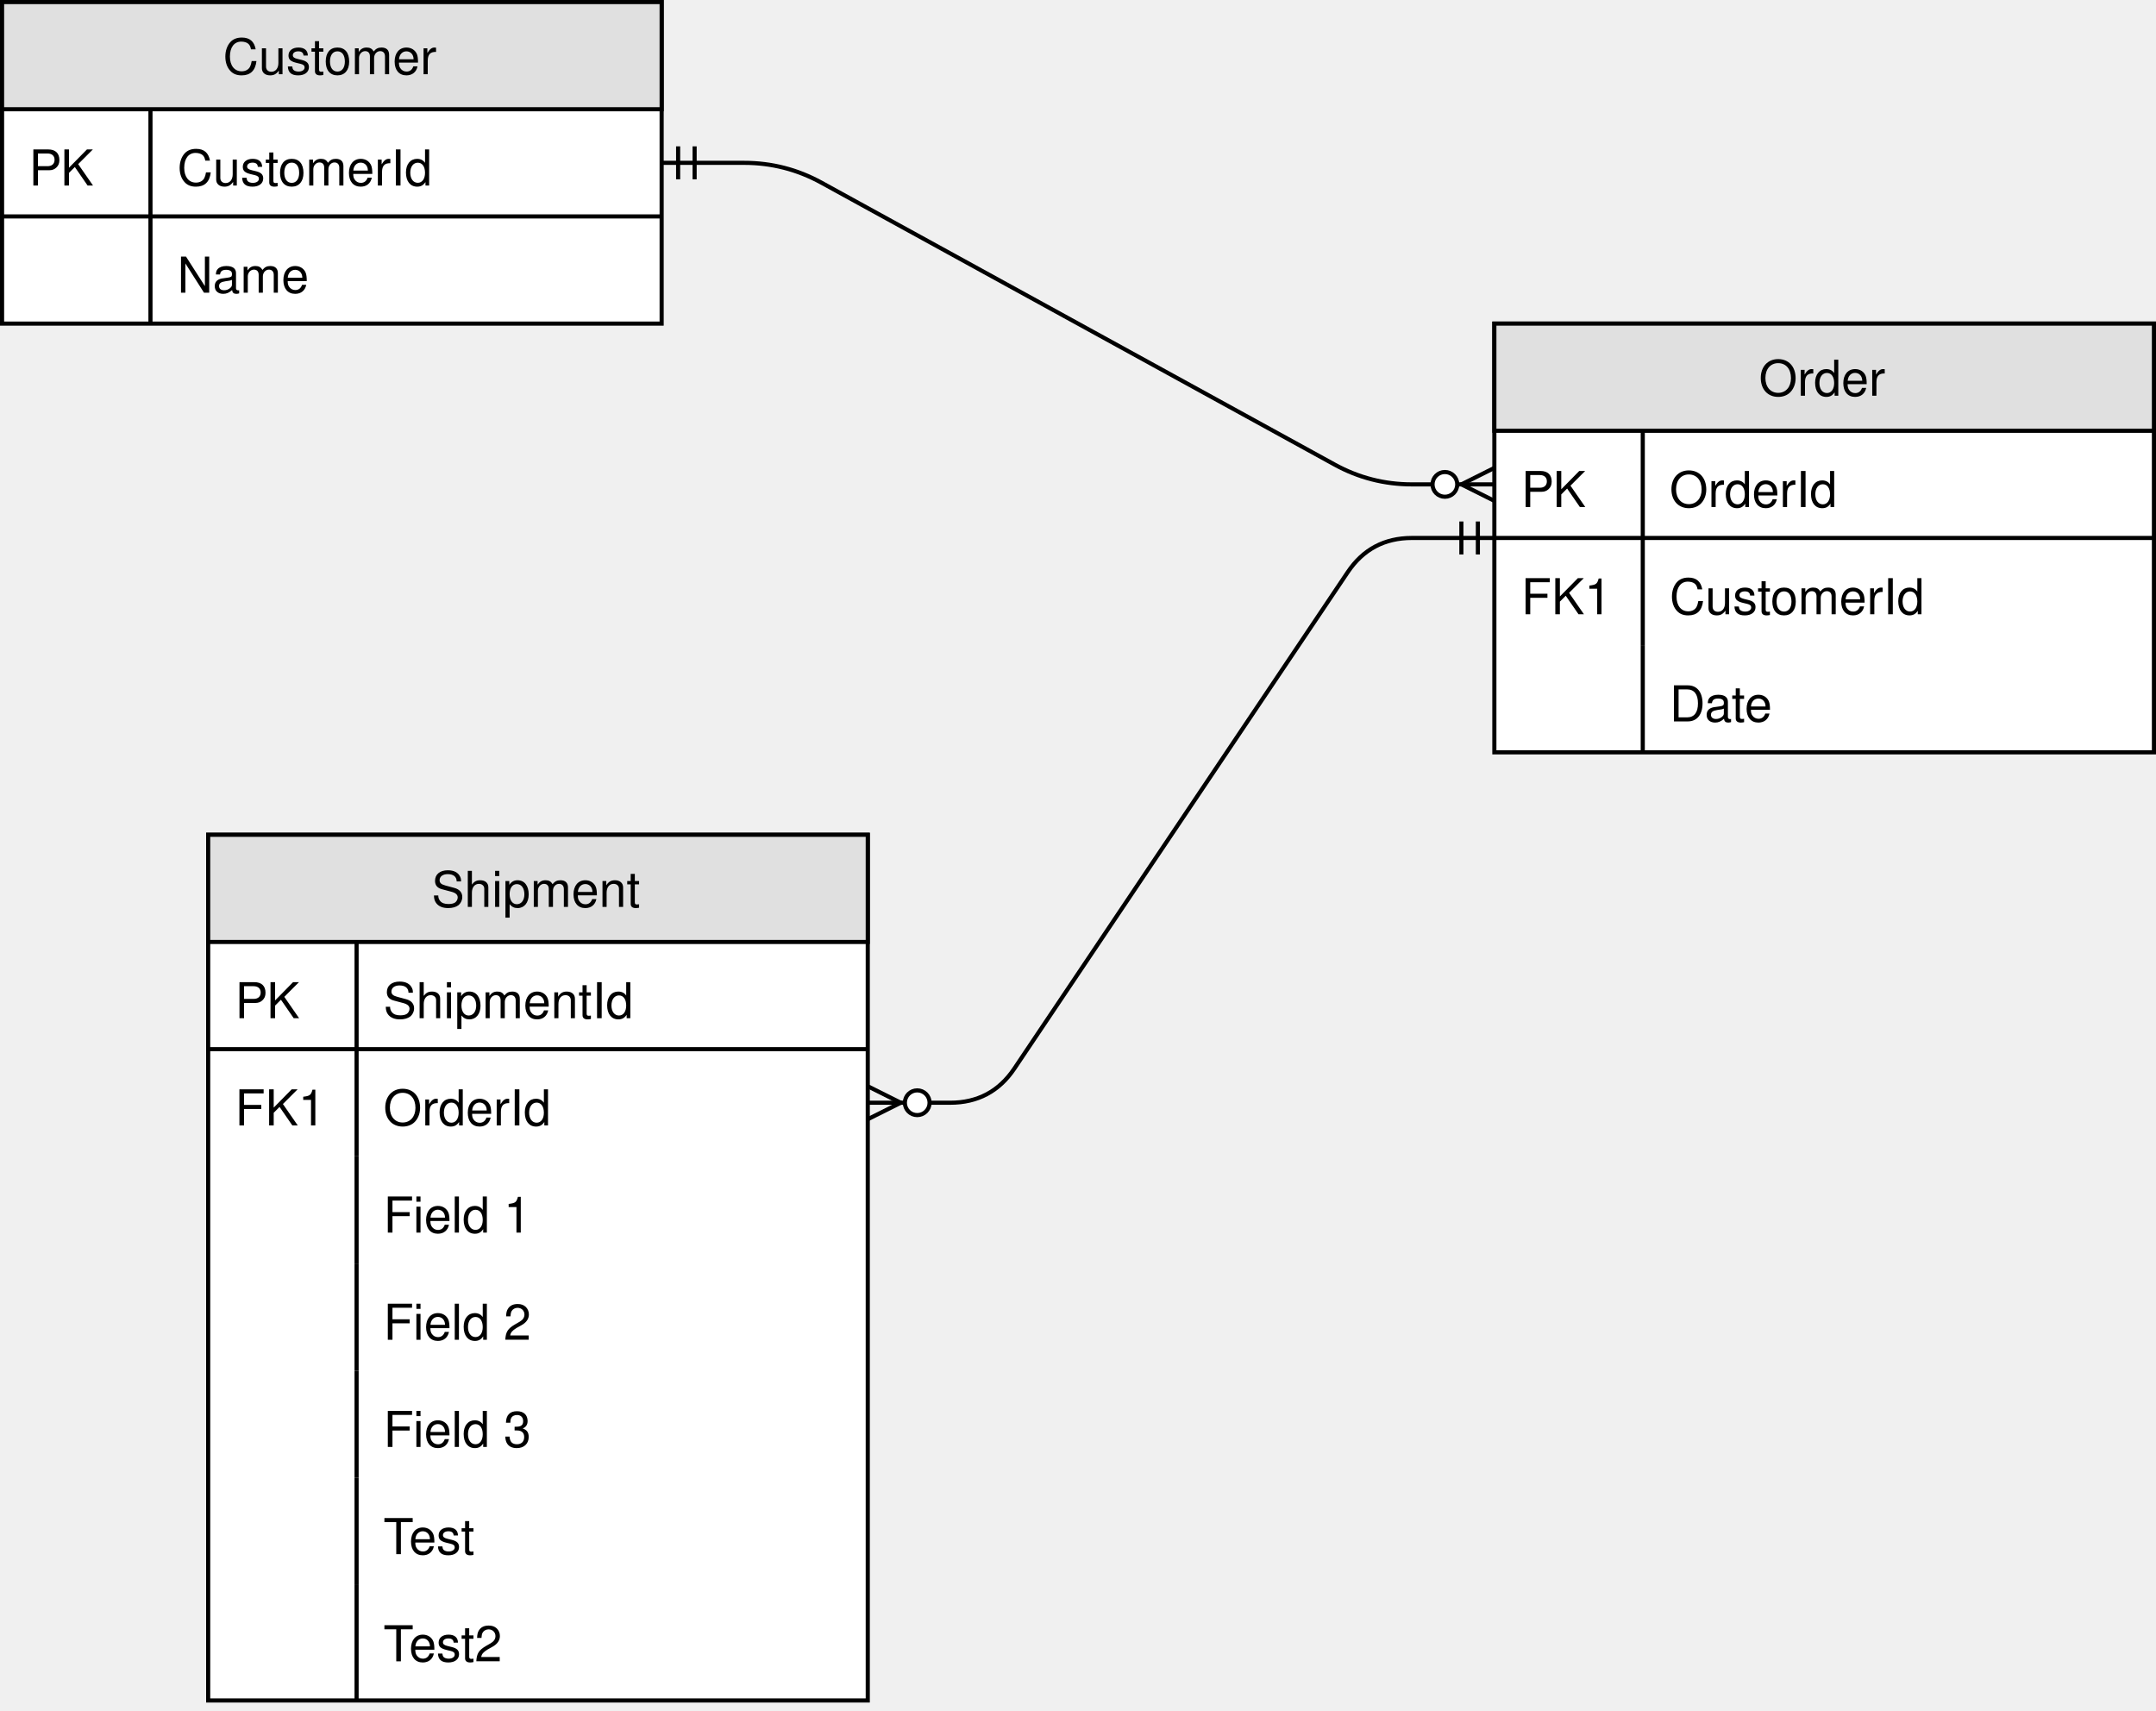
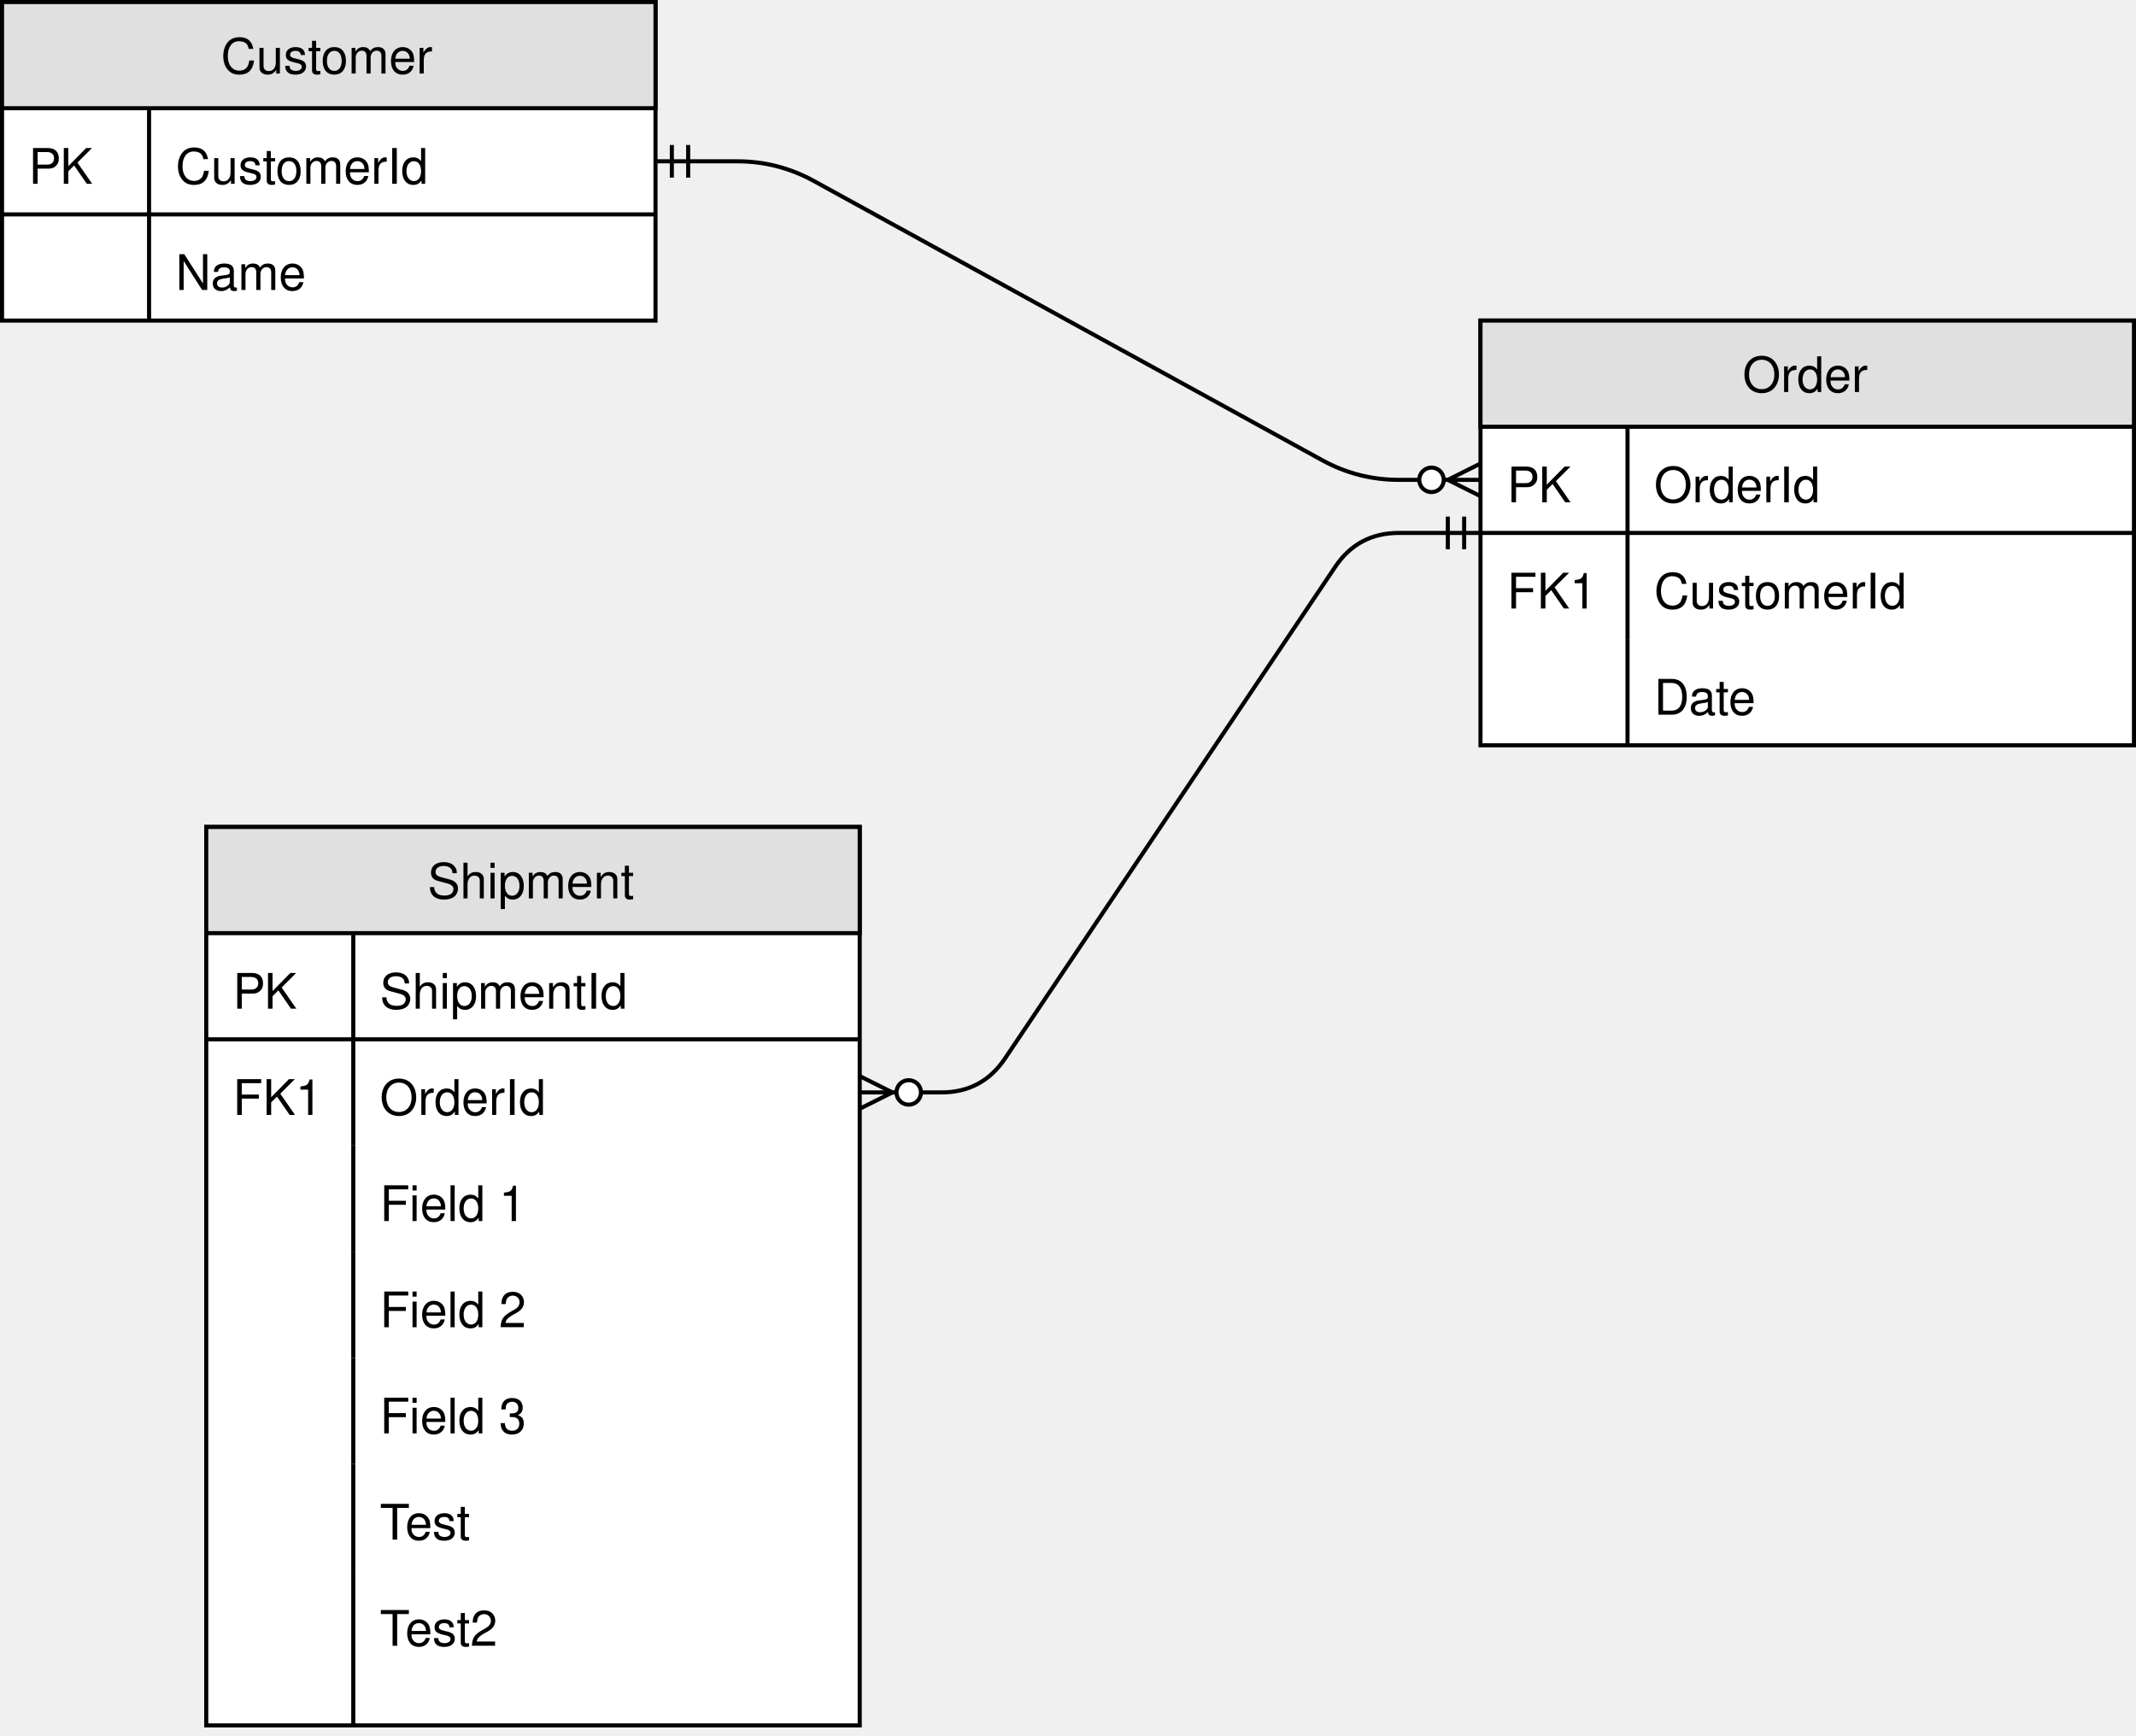
- <svg xmlns="http://www.w3.org/2000/svg" width="523px" height="415px" version="1.1" content="%3Cmxfile%20userAgent%3D%22Mozilla%2F5.0%20(Macintosh%3B%20Intel%20Mac%20OS%20X%2010_12_3)%20AppleWebKit%2F537.36%20(KHTML%2C%20like%20Gecko)%20Chrome%2F55.0.288.95%20Safari%2F537.36%22%20version%3D%22%40DRAWIO-VERSION%40%22%20editor%3D%22www.draw.io%22%20type%3D%22github%22%3E%3Cdiagram%20name%3D%22Page-1%22%3E7Vxdb%2BI4FP01PO4qTkIojwPTzq6ms1OVSvNsEgPWmDhyzFD669dO7Hy5oaG0kEhuqyq%2Bdvx1j0%2BuTwwjb759%2FsZgsvlBI0RGrhM9j7yvI9eduL74Lw2H3BD4N7lhzXCUm0BpWOAXpIyOsu5whNJaQU4p4TipG0MaxyjkNRtkjO7rxVaU1FtN4BoZhkUIiWn9hSO%2Bya03blDa%2F0F4vdEtg2Ca5yxh%2BHvN6C5W7Y1cb5X95NlbqOtSA003MKL7ism7HXlzRinPr7bPc0Tk1Oppy%2B%2B7a8kt%2Bs1QzLvc4E1D4E6cKPSD1XIVrf5SNfyBZKfmYr5LOd0ipjrMD3qS0j3eEhiL1GxFY75QOY5IhxtMont4oDvZi5SLWdGp2YYy%2FCLKQyKygDCIbMYVBsQMi9owIXNKKMva8ZAjf2t3LmSNqi2GUnHvgx4yKEz3MOW6P5QQmKR4mfVQFtlCtsbxjHIxNlVIj%2Beu3rzyn6hVuhVFurT2XJbgjP4uoCLrNx2hZxYxjp4rJuWYb0hMMmcHUUTlTtWa0WtIJfclIEGgYLSpgHGiykG1BtZFxUVbj2LNwHgtJqNoDGhEHhrpt5rTa0I3BwlHLIYczeR0pVX0iYvKOEtThsmO%2BHRb8flvZCJ0AxN5KdzAMSTlsL0Zp4nyHUErDROmhiWvlxoa0puQ4HUsrvOyM%2BlDLNjiizJnldVgG9NsXaQJDHG8vs%2Bb8J3S9Kia8oWJivpWJAPTBkcRijOwccjhslhRCcUxz6Z4PBN%2FwhFz5%2B%2FxaCyGORdpUKbFnyzO%2BJzGApcQZwBEYjHskVwQs4jR5EnAHxXDPgXY1aXumyhvJZS3YX%2BoA%2BpU4FVxXkPcKfDyDHg9fD8bVssqy7yCkk7oakDpo5D0FljkGFsprXV1Np1dPKlVP2pPuxoIKl73ggs53Tec%2Fh%2Fcos9hE8eyyfHH5PkEMnavSCBjA0uWPjq72m9xdb%2FpIzBc%2FpNFNl6%2BeLzsB40Q1u8YSQDHf0%2FI7DXb62nIPHkdnzZe7mW8HHSGfR%2Fi5RsbL5%2FzwJu0OLvfD7yp4fTP3oPbqPnUqPlkGrlq1Kx13wqk7r4DSySd3T1tcXe%2FiQSYavNXEQZZDhkoh0w6StSfAyZTGrYE0l1ladtu9ZxBTMHWcDqK1khH4GICMD88IgI5pvFtmTNDcfRFvjkUhW4fXxCjT%2FQHjA96v13mbWEc%2FcxZ4Z1b2pTuWIhaRqT6z%2FXCPhI2yoEdXZbVdei8uvFVRpZNyB9U6%2BaR3fCDRGJlJ%2BzUd8Le1KlXkY9Y3eVWXkc2KvIbFbnNivJpMSr6iG0yMGXgxQYnW6SaslLO5aQc4NfffQpHdXyyAOdN8HaQcjzQTykHmPKyxqiVc3op54A2Tbufeg4wxWwr6JwSRo1b3N3zMOrCGrHdi538FvRkHrmuoGMKw1bQOYlIhikNA1MbvsOICBpxzve%2BpZIrUclVdR3X1IYtj3R39jCV4bGp62geOd%2F7lkeuxCPFQYvrHM0yBR5LJJ29XazIgRGJqZhoIvEskQyWSLx36nMfgylTJLFE0p1IBiGRBCjw4TScBlHkBmAVvnKw90mO3lLIUClkfEGd1UCTZZDuDNK6FIdFIKbEKgnE7maGyyA3XRXWI5%2FIfDecTIHVMkhnBvl8cfUDXG4qYeZxOcPnwzrsombu6GEX0LfTLs1DKgUPnHraxWt%2B5lp%2Fi8DZp11EsvwOgbx4%2BT0N3u3%2F%3C%2Fdiagram%3E%3C%2Fmxfile%3E" resource="https://test.draw.io/?dev=1&amp;splash=0#Halderg%2Fsandbox%2Fmaster%2Fimages%252Fschema.svg" style="background-color: rgb(255, 255, 255);">
+ <svg xmlns="http://www.w3.org/2000/svg" width="523px" height="425px" version="1.1" content="%3Cmxfile%20userAgent%3D%22Mozilla%2F5.0%20(Macintosh%3B%20Intel%20Mac%20OS%20X%2010_12_3)%20AppleWebKit%2F537.36%20(KHTML%2C%20like%20Gecko)%20Chrome%2F55.0.288.95%20Safari%2F537.36%22%20version%3D%22%40DRAWIO-VERSION%40%22%20editor%3D%22www.draw.io%22%20type%3D%22github%22%3E%3Cdiagram%20name%3D%22Page-1%22%3E7Vxbb6M4GP01edwVt5DmcZJpZ1fT2amaSvPsgEOscTAyzqTpr18bbG4uKTRtApLbqsKfjW%2Ff8eHzwcnEXe6ev1GQbH%2BQEOKJY4XPE%2FfrxHFmjsf%2FC8MxN%2FjeTW6IKApzk10aVugFSqMlrXsUwrRWkBGCGUrqxoDEMQxYzQYoJYd6sQ3B9VYTEEHNsAoA1q2%2FUMi2ufXG8Uv7PxBFW9Wy7c%2FznDUIfkeU7GPZ3sRxN9lPnr0Dqi450HQLQnKomNzbibukhLD8ave8hFhMrZq2%2FL67ltyi3xTGrMsN7jywnZkVBp6%2FWW%2FCzV%2Byhj8A7%2BVcLPcpIztIZYfZUU1SekA7DGKeWmxIzFYyx%2BLpYItweA%2BOZC96kTI%2BKyq12BKKXnh5gHmWzQ08mzKJAT7DvDaE8ZJgQrN2XGiJ39qdK1GjbIvClN%2F7oIZsF6Z7kDLVH4IxSFK0znooiuwAjVC8IIyPTRZS47mrNy%2F9x2sVboWhKq08lyUYJb8LqIj6dUeomYWUweeKSTrmG%2BSTzOiRF5G5c7lm1BqSyUMJSNuXMNpWwDiT5YBcA1FRcdHWI18zII74ZBSN2QqRx0b6rebUmlDNAcwgjQGDCzFdaRV9%2FKIyztKUYbIjPp1WfP4b6gjdgkRccjcwBHA5bHfBSCJ9h%2BFGwYTKYYnrtYKG8CbAKIr5dV52IXyIOFt8keasshpsY5KtizQBAYqj%2B7wJzypNj7Ipj5sIr2%2BDMzBtURjCOAMbAwysixWVEBSzbIqnC%2F7HHbG0%2Fp5OpnyYS562yzT%2FE8UpW5KY4xKgDICQL4YDFAtiEVKSPHH4w2LYfYBdXeqejvJWQnkb9sc6oPoCr4rzGuL6wMvV4PXw%2FWxYrass8wpKOqGrAaWPQtJbYBFjbKW01tXZdHbxpJb9qD3taiCoeN31L%2BR0T3P6f2AHP4dNLMMmpx%2BT5xPI1LkigUw1LBn66Oxqr8XVw6YPX3P5TxqaePni8bLnN0JYr2MkYVvee0Jmt9neQEPm2ev4NPHyIONlvzPshxAv35h4%2BZwH3qzF2cN%2B4M01p3%2F2HtxEzX2j5t40ctWoWem%2BFUjdfbcNkXR297zF3cMmEltXm7%2FyMMhwyEg5ZNZRov4cMOnSsCGQ7ipL23Zr4AyiC7aa02EYQRWB8wlA7PgIMWCIxLdlzgLG4Rfx5pAXun18gZQ8kR8gPqr9dpm3A3H4M2eFd25pU7KnAWwZkew%2FUwv7RNgoBnZyWVbXofXqxlcaaTYhf2Ctmyd2ww8CiZWdsFXfCbtzq15FPmJ5l1N5HdmoyGtU5DQryqdFq%2Bgjtsm2LgOvtijZQdmUkXIuJ%2BXYXv3dJ3dUxyeLY70J3g5SjmsPU8qxdXlZYdTIOYOUc%2Bw2TXuYeo6ti9lG0OkTRk1b3D3wMOrCGrHZi%2FV%2BC9qbR64r6OjCsBF0ehHJOKVhW9eG7xDEnEas871vqORKVHJVXcfRtWHDI92dPU5leKrrOopHzve%2B4ZEr8Uhx0OI6R7N0gccQSWdvFytyZESiKyaKSFxDJKMlEved%2BtzHYEoXSQyRdCeSUUgkPvQ9MA%2Fmfhg6vr0JXjnY%2ByRGbyhkrBQyvaDOqqHJMEh3BmldiuMiEF1iFQRidjPjZZCbjgqre%2BITme%2BGky6wGgbpzCCfLq5%2BhMt1JUw%2FLqf5fFyHXeTMnTzsYg%2FttEvzkErBA31Pu7jNz1yrbxE4%2B7QLT5bfIZAXL7%2Bnwb39Hw%3D%3D%3C%2Fdiagram%3E%3C%2Fmxfile%3E" resource="https://test.draw.io/?dev=1&amp;lang=de&amp;splash=0#Halderg%2Fsandbox%2Fmaster%2Fimages%252Fschema.svg" style="background-color: rgb(255, 255, 255);">
  <defs>
    <clipPath id="mx-clip-41-32-114-24-0">
      <rect x="41" y="32" width="114" height="24" />
    </clipPath>
    <clipPath id="mx-clip-5-32-26-24-0">
      <rect x="5" y="32" width="26" height="24" />
    </clipPath>
    <clipPath id="mx-clip-41-58-114-24-0">
      <rect x="41" y="58" width="114" height="24" />
    </clipPath>
    <clipPath id="mx-clip-403-110-114-24-0">
      <rect x="403" y="110" width="114" height="24" />
    </clipPath>
    <clipPath id="mx-clip-367-110-26-24-0">
      <rect x="367" y="110" width="26" height="24" />
    </clipPath>
    <clipPath id="mx-clip-403-136-114-24-0">
      <rect x="403" y="136" width="114" height="24" />
    </clipPath>
    <clipPath id="mx-clip-367-136-26-24-0">
      <rect x="367" y="136" width="26" height="24" />
    </clipPath>
    <clipPath id="mx-clip-403-162-114-24-0">
      <rect x="403" y="162" width="114" height="24" />
    </clipPath>
    <clipPath id="mx-clip-91-234-114-24-0">
      <rect x="91" y="234" width="114" height="24" />
    </clipPath>
    <clipPath id="mx-clip-55-234-26-24-0">
      <rect x="55" y="234" width="26" height="24" />
    </clipPath>
    <clipPath id="mx-clip-91-260-114-24-0">
      <rect x="91" y="260" width="114" height="24" />
    </clipPath>
    <clipPath id="mx-clip-55-260-26-24-0">
      <rect x="55" y="260" width="26" height="24" />
    </clipPath>
    <clipPath id="mx-clip-91-286-114-24-0">
      <rect x="91" y="286" width="114" height="24" />
    </clipPath>
    <clipPath id="mx-clip-91-312-114-24-0">
      <rect x="91" y="312" width="114" height="24" />
    </clipPath>
    <clipPath id="mx-clip-91-338-114-24-0">
      <rect x="91" y="338" width="114" height="24" />
    </clipPath>
    <clipPath id="mx-clip-91-364-114-24-0">
      <rect x="91" y="364" width="114" height="24" />
    </clipPath>
-     <clipPath id="mx-clip-91-390-114-26-0">
-       <rect x="91" y="390" width="114" height="26" />
+     <clipPath id="mx-clip-91-390-114-36-0">
+       <rect x="91" y="390" width="114" height="36" />
    </clipPath>
  </defs>
  <g transform="translate(0.5,0.5)">
    <rect x="0" y="0" width="160" height="78" fill="#ffffff" stroke="#000000" pointer-events="none" />
    <path d="M 0 26 L 0 0 L 160 0 L 160 26 Z" fill="#e0e0e0" stroke="#000000" stroke-miterlimit="10" pointer-events="none" />
    <g fill="#000000" font-family="Helvetica" text-anchor="middle" font-size="12px">
      <text x="79.5" y="17.5">Customer</text>
    </g>
    <path d="M 160 52 L 0 52" fill="none" stroke="#000000" stroke-miterlimit="10" pointer-events="none" />
    <g fill="#000000" font-family="Helvetica" text-decoration="underline" clip-path="url(#mx-clip-41-32-114-24-0)" font-size="12px">
      <text x="42.5" y="44.5">CustomerId</text>
    </g>
    <path d="M 36 26 L 36 52" fill="none" stroke="#000000" stroke-miterlimit="10" pointer-events="none" />
    <g fill="#000000" font-family="Helvetica" clip-path="url(#mx-clip-5-32-26-24-0)" font-size="12px">
      <text x="6.5" y="44.5">PK</text>
    </g>
    <g fill="#000000" font-family="Helvetica" clip-path="url(#mx-clip-41-58-114-24-0)" font-size="12px">
      <text x="42.5" y="70.5">Name</text>
    </g>
    <path d="M 36 52 L 36 78" fill="none" stroke="#000000" stroke-miterlimit="10" pointer-events="none" />
    <rect x="362" y="78" width="160" height="104" fill="#ffffff" stroke="#000000" pointer-events="none" />
    <path d="M 362 104 L 362 78 L 522 78 L 522 104 Z" fill="#e0e0e0" stroke="#000000" stroke-miterlimit="10" pointer-events="none" />
    <g fill="#000000" font-family="Helvetica" text-anchor="middle" font-size="12px">
      <text x="441.5" y="95.5">Order</text>
    </g>
    <path d="M 522 130 L 362 130" fill="none" stroke="#000000" stroke-miterlimit="10" pointer-events="none" />
    <g fill="#000000" font-family="Helvetica" text-decoration="underline" clip-path="url(#mx-clip-403-110-114-24-0)" font-size="12px">
      <text x="404.5" y="122.5">OrderId</text>
    </g>
    <path d="M 398 104 L 398 130" fill="none" stroke="#000000" stroke-miterlimit="10" pointer-events="none" />
    <g fill="#000000" font-family="Helvetica" clip-path="url(#mx-clip-367-110-26-24-0)" font-size="12px">
      <text x="368.5" y="122.5">PK</text>
    </g>
    <g fill="#000000" font-family="Helvetica" clip-path="url(#mx-clip-403-136-114-24-0)" font-size="12px">
      <text x="404.5" y="148.5">CustomerId</text>
    </g>
    <path d="M 398 130 L 398 156" fill="none" stroke="#000000" stroke-miterlimit="10" pointer-events="none" />
    <g fill="#000000" font-family="Helvetica" clip-path="url(#mx-clip-367-136-26-24-0)" font-size="12px">
      <text x="368.5" y="148.5">FK1</text>
    </g>
    <g fill="#000000" font-family="Helvetica" clip-path="url(#mx-clip-403-162-114-24-0)" font-size="12px">
      <text x="404.5" y="174.5">Date</text>
    </g>
    <path d="M 398 156 L 398 182" fill="none" stroke="#000000" stroke-miterlimit="10" pointer-events="none" />
    <path d="M 160 39 L 180 39 Q 190 39 198.76 43.81 L 323.24 112.19 Q 332 117 342 117 L 362 117" fill="none" stroke="#000000" stroke-miterlimit="10" pointer-events="none" />
    <path d="M 164 35 L 164 43 M 168 35 L 168 43" fill="none" stroke="#000000" stroke-miterlimit="10" pointer-events="none" />
    <ellipse cx="350" cy="117" rx="3" ry="3" fill="#ffffff" stroke="#000000" pointer-events="none" />
    <path d="M 362 113 L 354 117 L 362 121" fill="none" stroke="#000000" stroke-miterlimit="10" pointer-events="none" />
-     <rect x="50" y="202" width="160" height="210" fill="#ffffff" stroke="#000000" pointer-events="none" />
+     <rect x="50" y="202" width="160" height="220" fill="#ffffff" stroke="#000000" pointer-events="none" />
    <path d="M 50 228 L 50 202 L 210 202 L 210 228 Z" fill="#e0e0e0" stroke="#000000" stroke-miterlimit="10" pointer-events="none" />
    <g fill="#000000" font-family="Helvetica" text-anchor="middle" font-size="12px">
      <text x="129.5" y="219.5">Shipment</text>
    </g>
    <path d="M 210 254 L 50 254" fill="none" stroke="#000000" stroke-miterlimit="10" pointer-events="none" />
    <g fill="#000000" font-family="Helvetica" text-decoration="underline" clip-path="url(#mx-clip-91-234-114-24-0)" font-size="12px">
      <text x="92.5" y="246.5">ShipmentId</text>
    </g>
    <path d="M 86 228 L 86 254" fill="none" stroke="#000000" stroke-miterlimit="10" pointer-events="none" />
    <g fill="#000000" font-family="Helvetica" clip-path="url(#mx-clip-55-234-26-24-0)" font-size="12px">
      <text x="56.5" y="246.5">PK</text>
    </g>
    <g fill="#000000" font-family="Helvetica" clip-path="url(#mx-clip-91-260-114-24-0)" font-size="12px">
      <text x="92.5" y="272.5">OrderId</text>
    </g>
    <path d="M 86 254 L 86 280" fill="none" stroke="#000000" stroke-miterlimit="10" pointer-events="none" />
    <g fill="#000000" font-family="Helvetica" clip-path="url(#mx-clip-55-260-26-24-0)" font-size="12px">
      <text x="56.5" y="272.5">FK1</text>
    </g>
    <g fill="#000000" font-family="Helvetica" clip-path="url(#mx-clip-91-286-114-24-0)" font-size="12px">
      <text x="92.5" y="298.5">Field 1</text>
    </g>
    <path d="M 86 280 L 86 306" fill="none" stroke="#000000" stroke-miterlimit="10" pointer-events="none" />
    <g fill="#000000" font-family="Helvetica" clip-path="url(#mx-clip-91-312-114-24-0)" font-size="12px">
      <text x="92.5" y="324.5">Field 2</text>
    </g>
    <path d="M 86 306 L 86 332" fill="none" stroke="#000000" stroke-miterlimit="10" pointer-events="none" />
    <g fill="#000000" font-family="Helvetica" clip-path="url(#mx-clip-91-338-114-24-0)" font-size="12px">
      <text x="92.5" y="350.5">Field 3</text>
    </g>
    <path d="M 86 332 L 86 358" fill="none" stroke="#000000" stroke-miterlimit="10" pointer-events="none" />
    <g fill="#000000" font-family="Helvetica" clip-path="url(#mx-clip-91-364-114-24-0)" font-size="12px">
      <text x="92.5" y="376.5">Test</text>
    </g>
    <path d="M 86 358 L 86 384" fill="none" stroke="#000000" stroke-miterlimit="10" pointer-events="none" />
-     <g fill="#000000" font-family="Helvetica" clip-path="url(#mx-clip-91-390-114-26-0)" font-size="12px">
+     <g fill="#000000" font-family="Helvetica" clip-path="url(#mx-clip-91-390-114-36-0)" font-size="12px">
      <text x="92.5" y="402.5">Test2</text>
    </g>
-     <path d="M 86 384 L 86 412" fill="none" stroke="#000000" stroke-miterlimit="10" pointer-events="none" />
+     <path d="M 86 384 L 86 422" fill="none" stroke="#000000" stroke-miterlimit="10" pointer-events="none" />
    <path d="M 362 130 L 342 130 Q 332 130 326.43 138.3 L 245.57 258.7 Q 240 267 230 267 L 210 267" fill="none" stroke="#000000" stroke-miterlimit="10" pointer-events="none" />
    <path d="M 358 134 L 358 126 M 354 134 L 354 126" fill="none" stroke="#000000" stroke-miterlimit="10" pointer-events="none" />
    <ellipse cx="222" cy="267" rx="3" ry="3" fill="#ffffff" stroke="#000000" pointer-events="none" />
    <path d="M 210 271 L 218 267 L 210 263" fill="none" stroke="#000000" stroke-miterlimit="10" pointer-events="none" />
  </g>
</svg>
